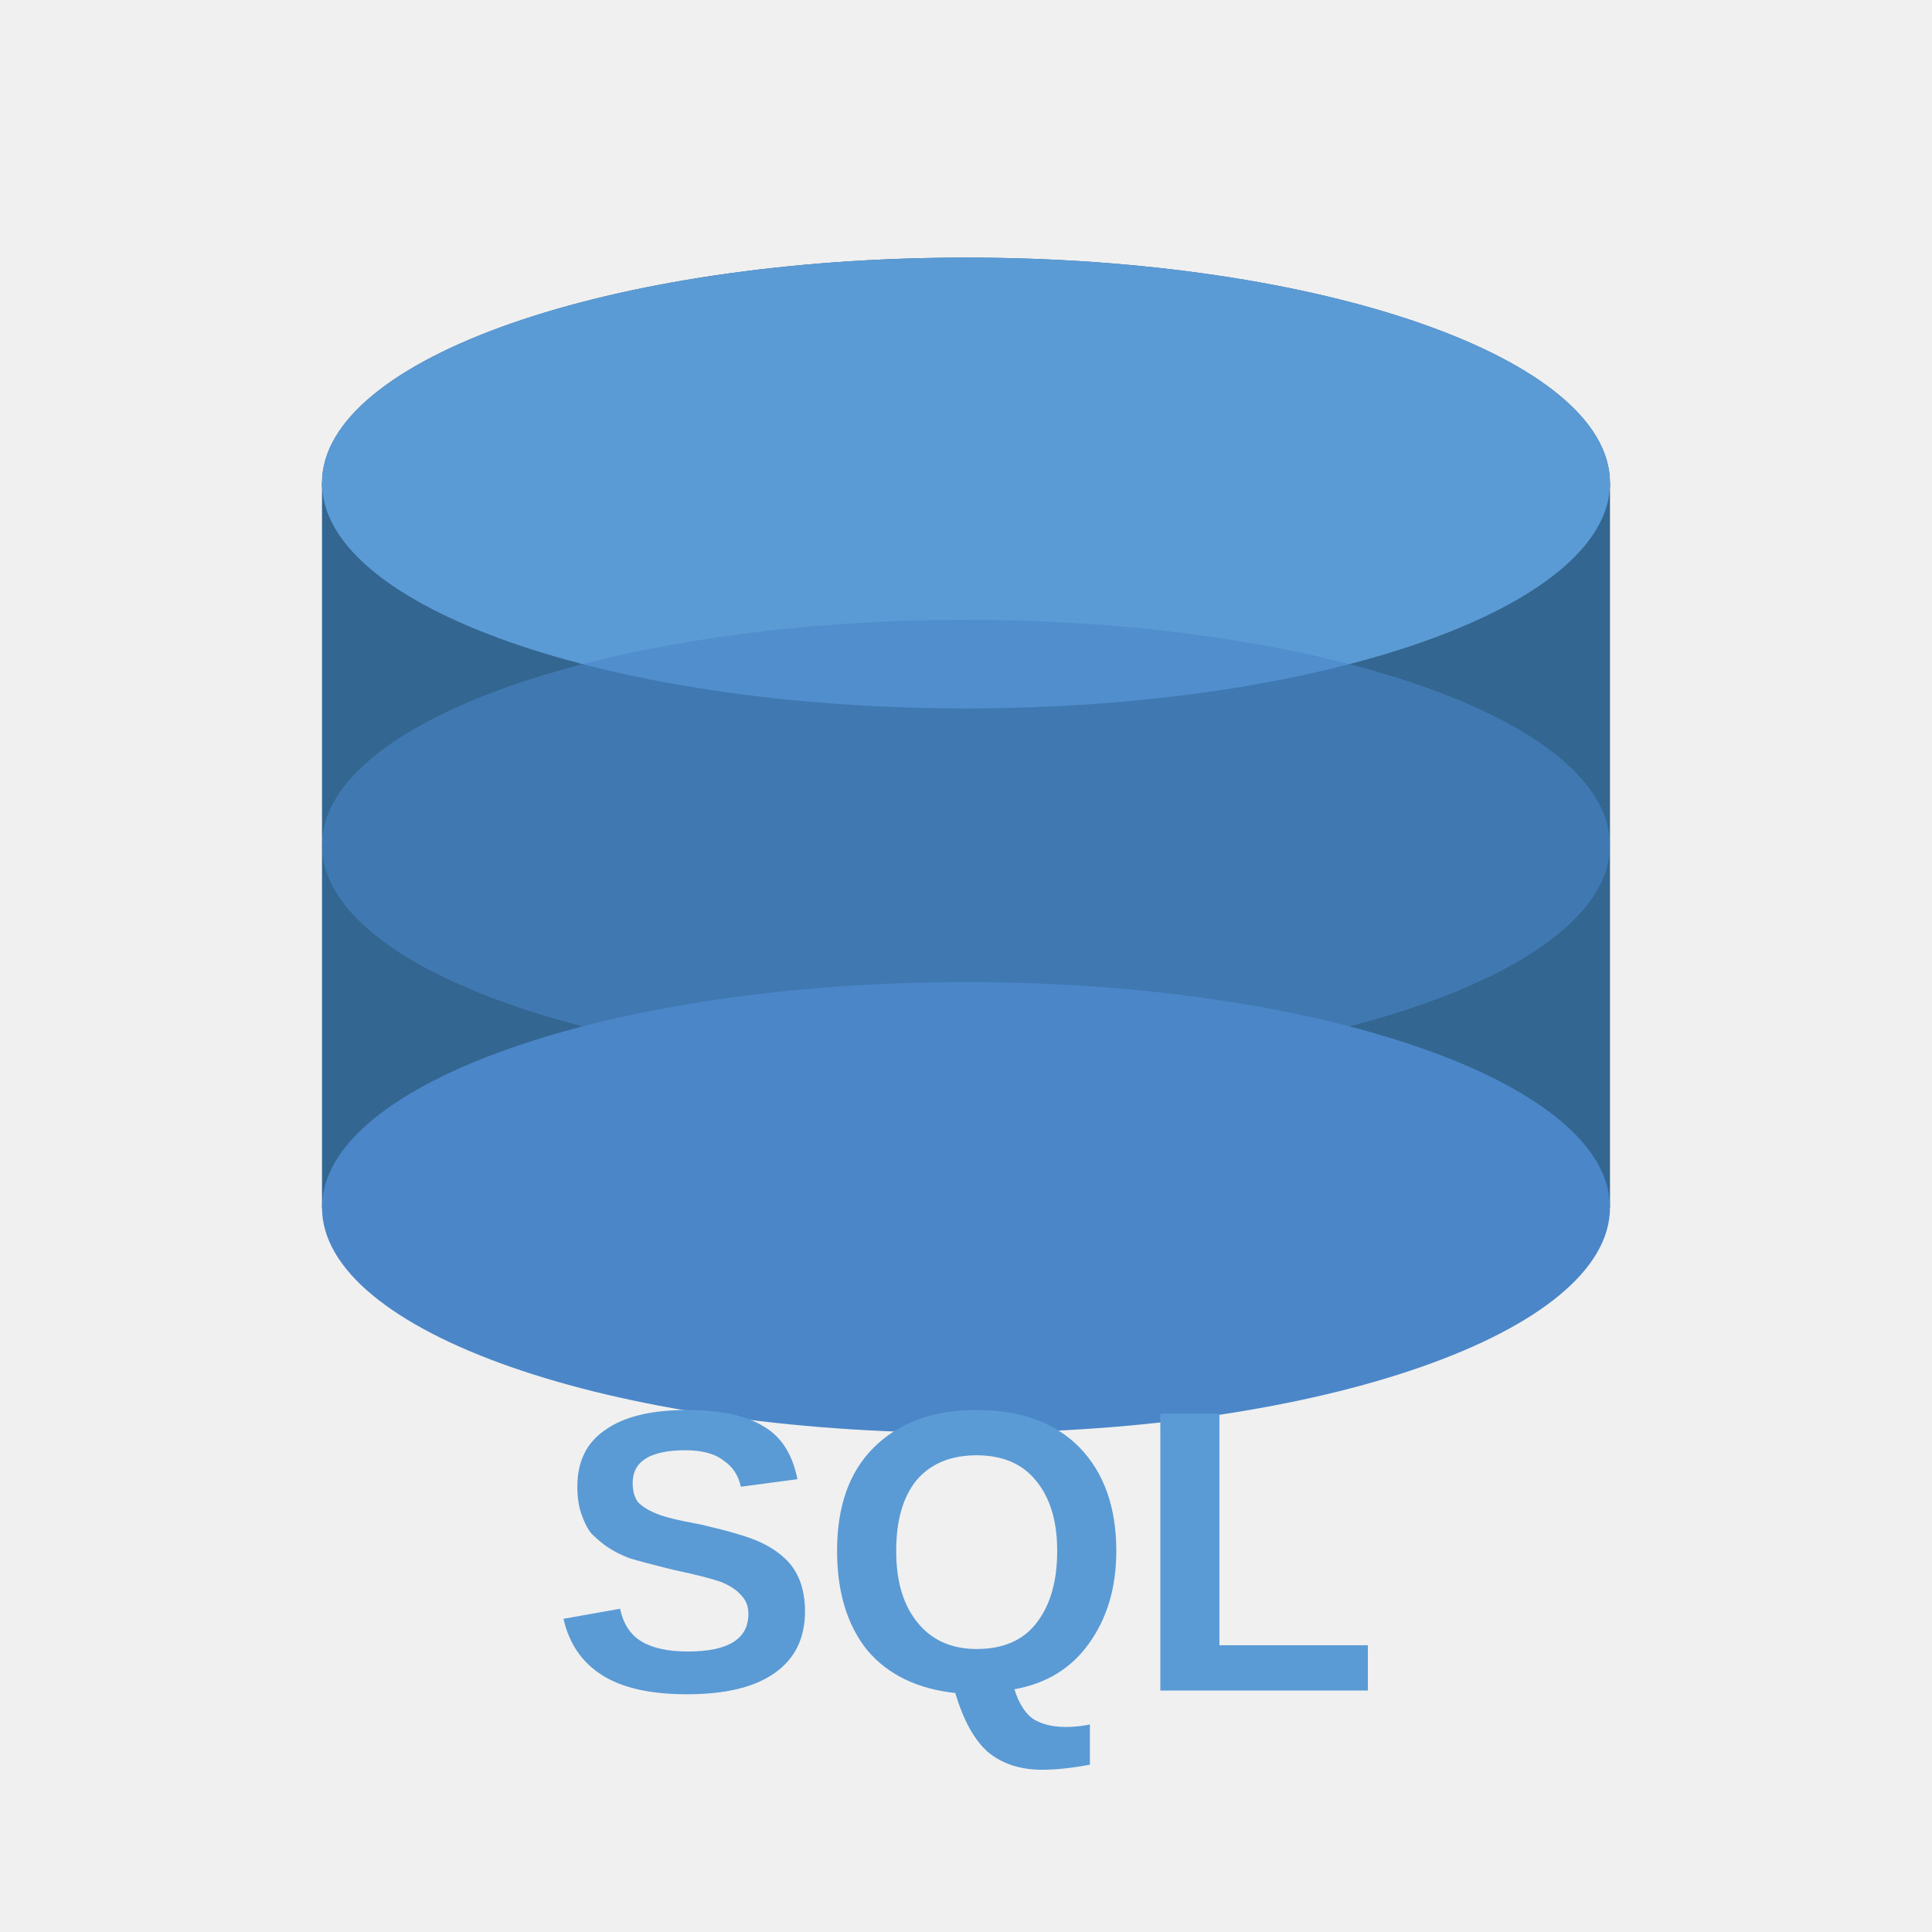
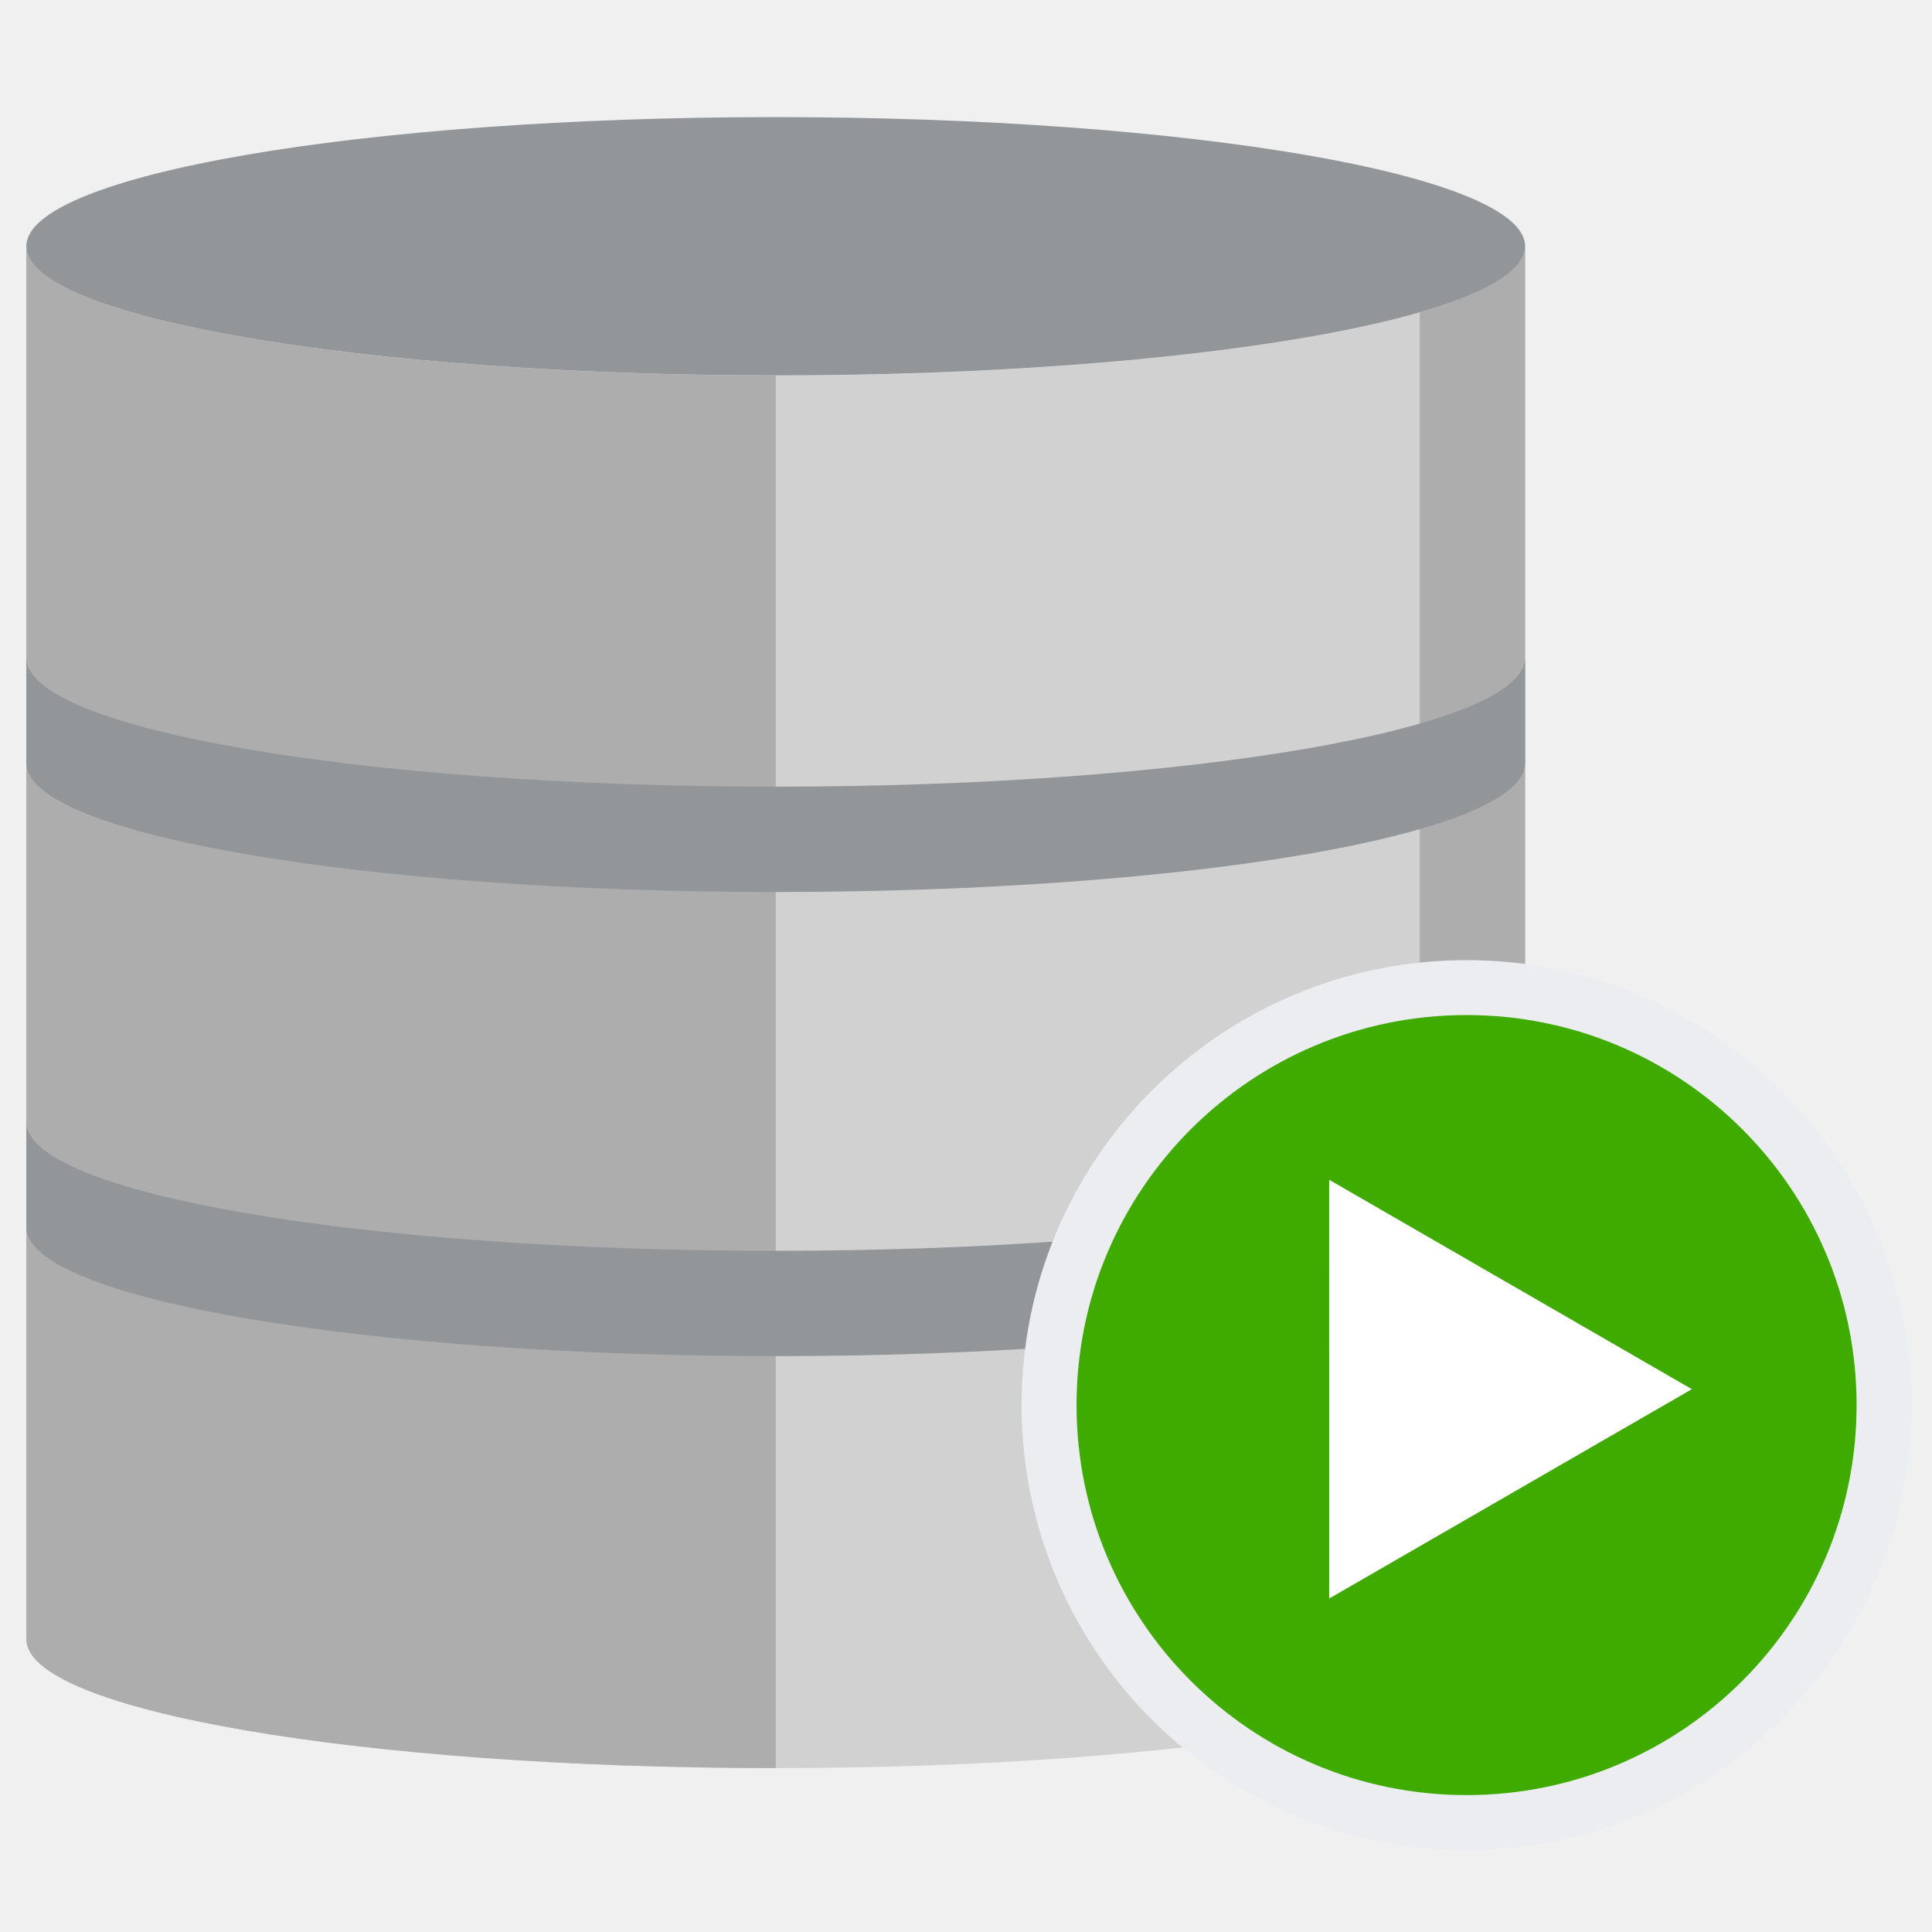
- <svg xmlns="http://www.w3.org/2000/svg" viewBox="0 0 24 24">
-   <ellipse cx="12" cy="6" rx="8" ry="2.8" fill="#336791" />
-   <rect x="4" y="6" width="16" height="9" fill="#336791" />
-   <ellipse cx="12" cy="15" rx="8" ry="2.8" fill="#4A86C8" />
-   <ellipse cx="12" cy="6" rx="8" ry="2.8" fill="#5B9BD5" />
-   <ellipse cx="12" cy="10.5" rx="8" ry="2.8" fill="#4A86C8" opacity="0.6" />
-   <text x="12" y="21" font-family="Arial,sans-serif" font-weight="900" font-size="5" text-anchor="middle" fill="#5B9BD5">SQL</text>
+ <svg xmlns="http://www.w3.org/2000/svg" viewBox="0 0 128 128">
+   <path fill="#d1d1d1" d="M51.395 24.879c-27.422 0-49.649-3.832-49.649-8.535v92.261c0 4.727 22.227 8.536 49.649 8.536 27.421 0 49.648-3.832 49.648-8.536V16.29c0 4.758-22.227 8.59-49.648 8.59Zm0 0" />
+   <path fill="#adadad" d="M1.746 16.29v92.315c0 4.727 22.227 8.536 49.649 8.536V24.879c-27.422 0-49.649-3.832-49.649-8.59Zm92.317 4.405v92.262c4.425-1.277 6.98-2.777 6.98-4.375V16.289c0 1.633-2.547 3.106-6.98 4.406Zm0 0" />
+   <path fill="#939699" d="M101.043 16.313c0-4.723-22.23-8.555-49.648-8.555-27.422 0-49.649 3.832-49.649 8.555 0 4.726 22.227 8.558 49.649 8.558 27.417 0 49.648-3.832 49.648-8.558ZM1.746 74.332c0 4.727 22.227 8.535 49.649 8.535 27.421 0 49.648-3.832 49.648-8.535v6.984c0 4.723-22.227 8.532-49.648 8.532-27.422 0-49.649-3.832-49.649-8.532Zm0-30.75c0 4.723 22.227 8.535 49.649 8.535 27.421 0 49.648-3.836 49.648-8.535v6.98c0 4.727-22.227 8.536-49.648 8.536-27.422 0-49.649-3.832-49.649-8.535Zm0 0" />
+   <path fill="#ecedf0" d="M126.64 93.09c0 16.281-13.195 29.48-29.476 29.48s-29.48-13.199-29.48-29.48 13.199-29.477 29.48-29.477 29.477 13.196 29.477 29.477Zm0 0" />
+   <path fill="#3faa00" d="M123.004 93.09c0 14.273-11.57 25.84-25.84 25.84-14.273 0-25.84-11.567-25.84-25.84 0-14.27 11.567-25.84 25.84-25.84 14.27 0 25.84 11.57 25.84 25.84Zm0 0" />
+   <path fill="#fff" d="m88.063 105.906 24.027-13.87-24.028-13.872Zm0 0" />
</svg>
